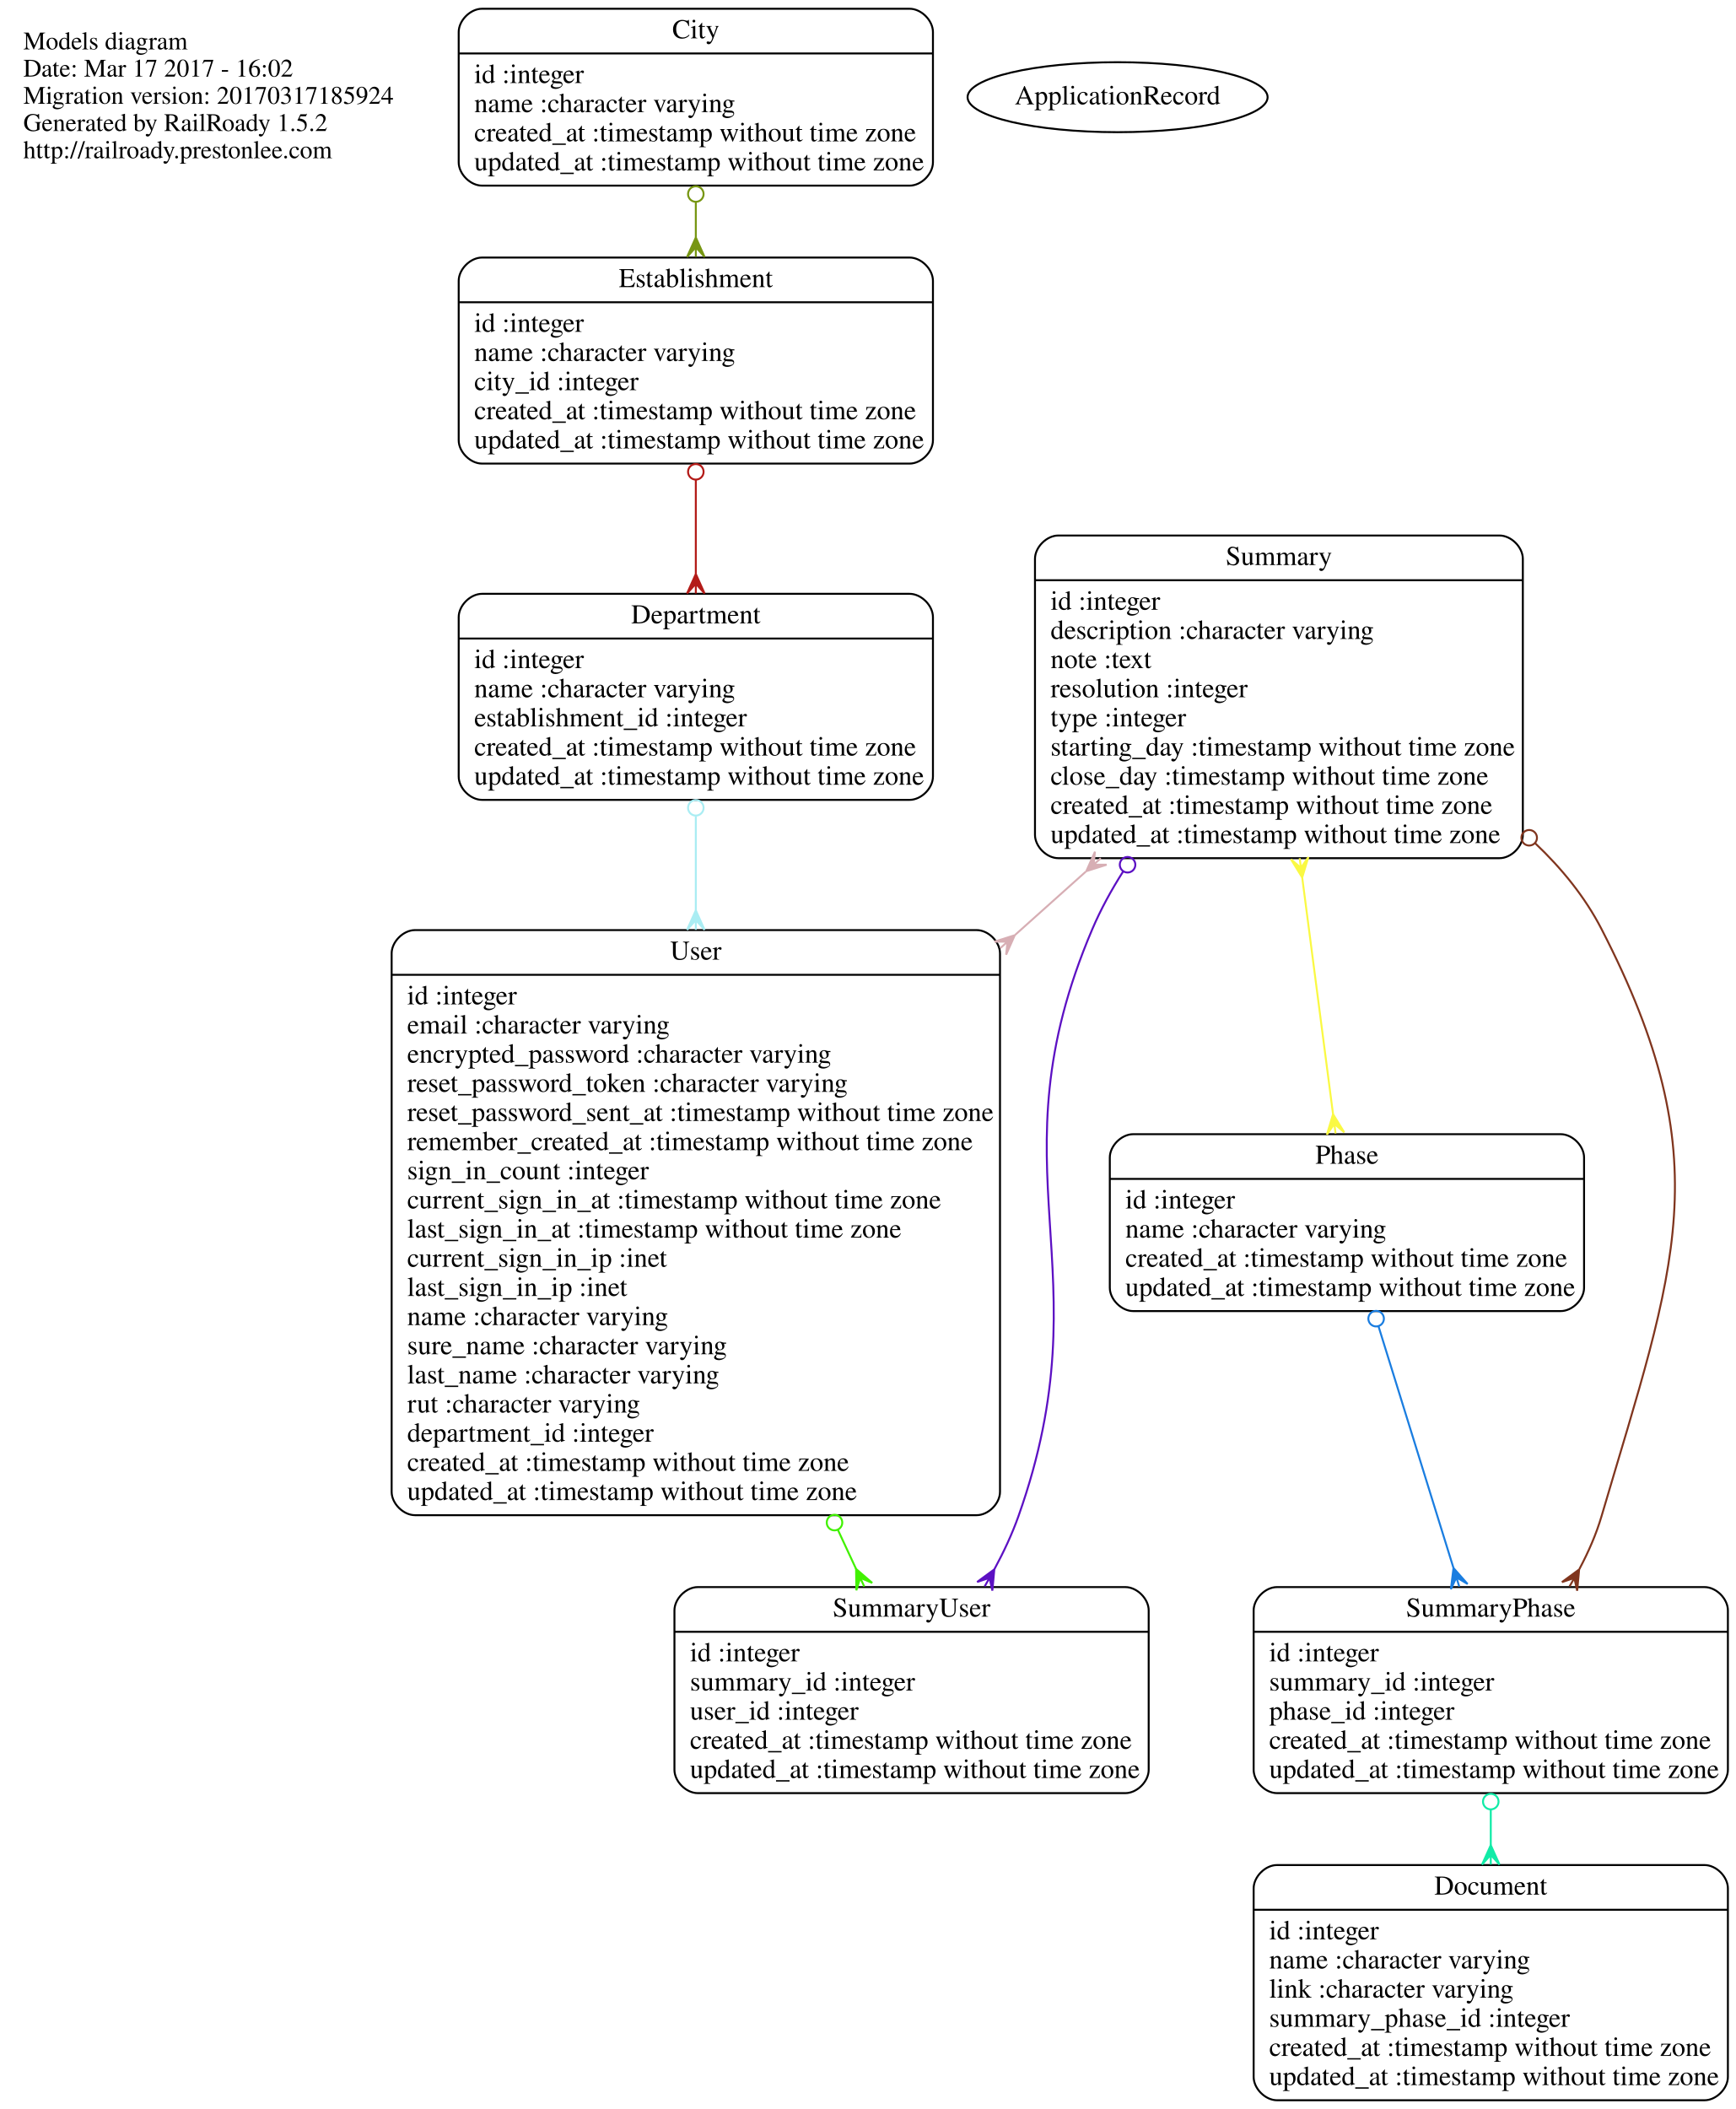
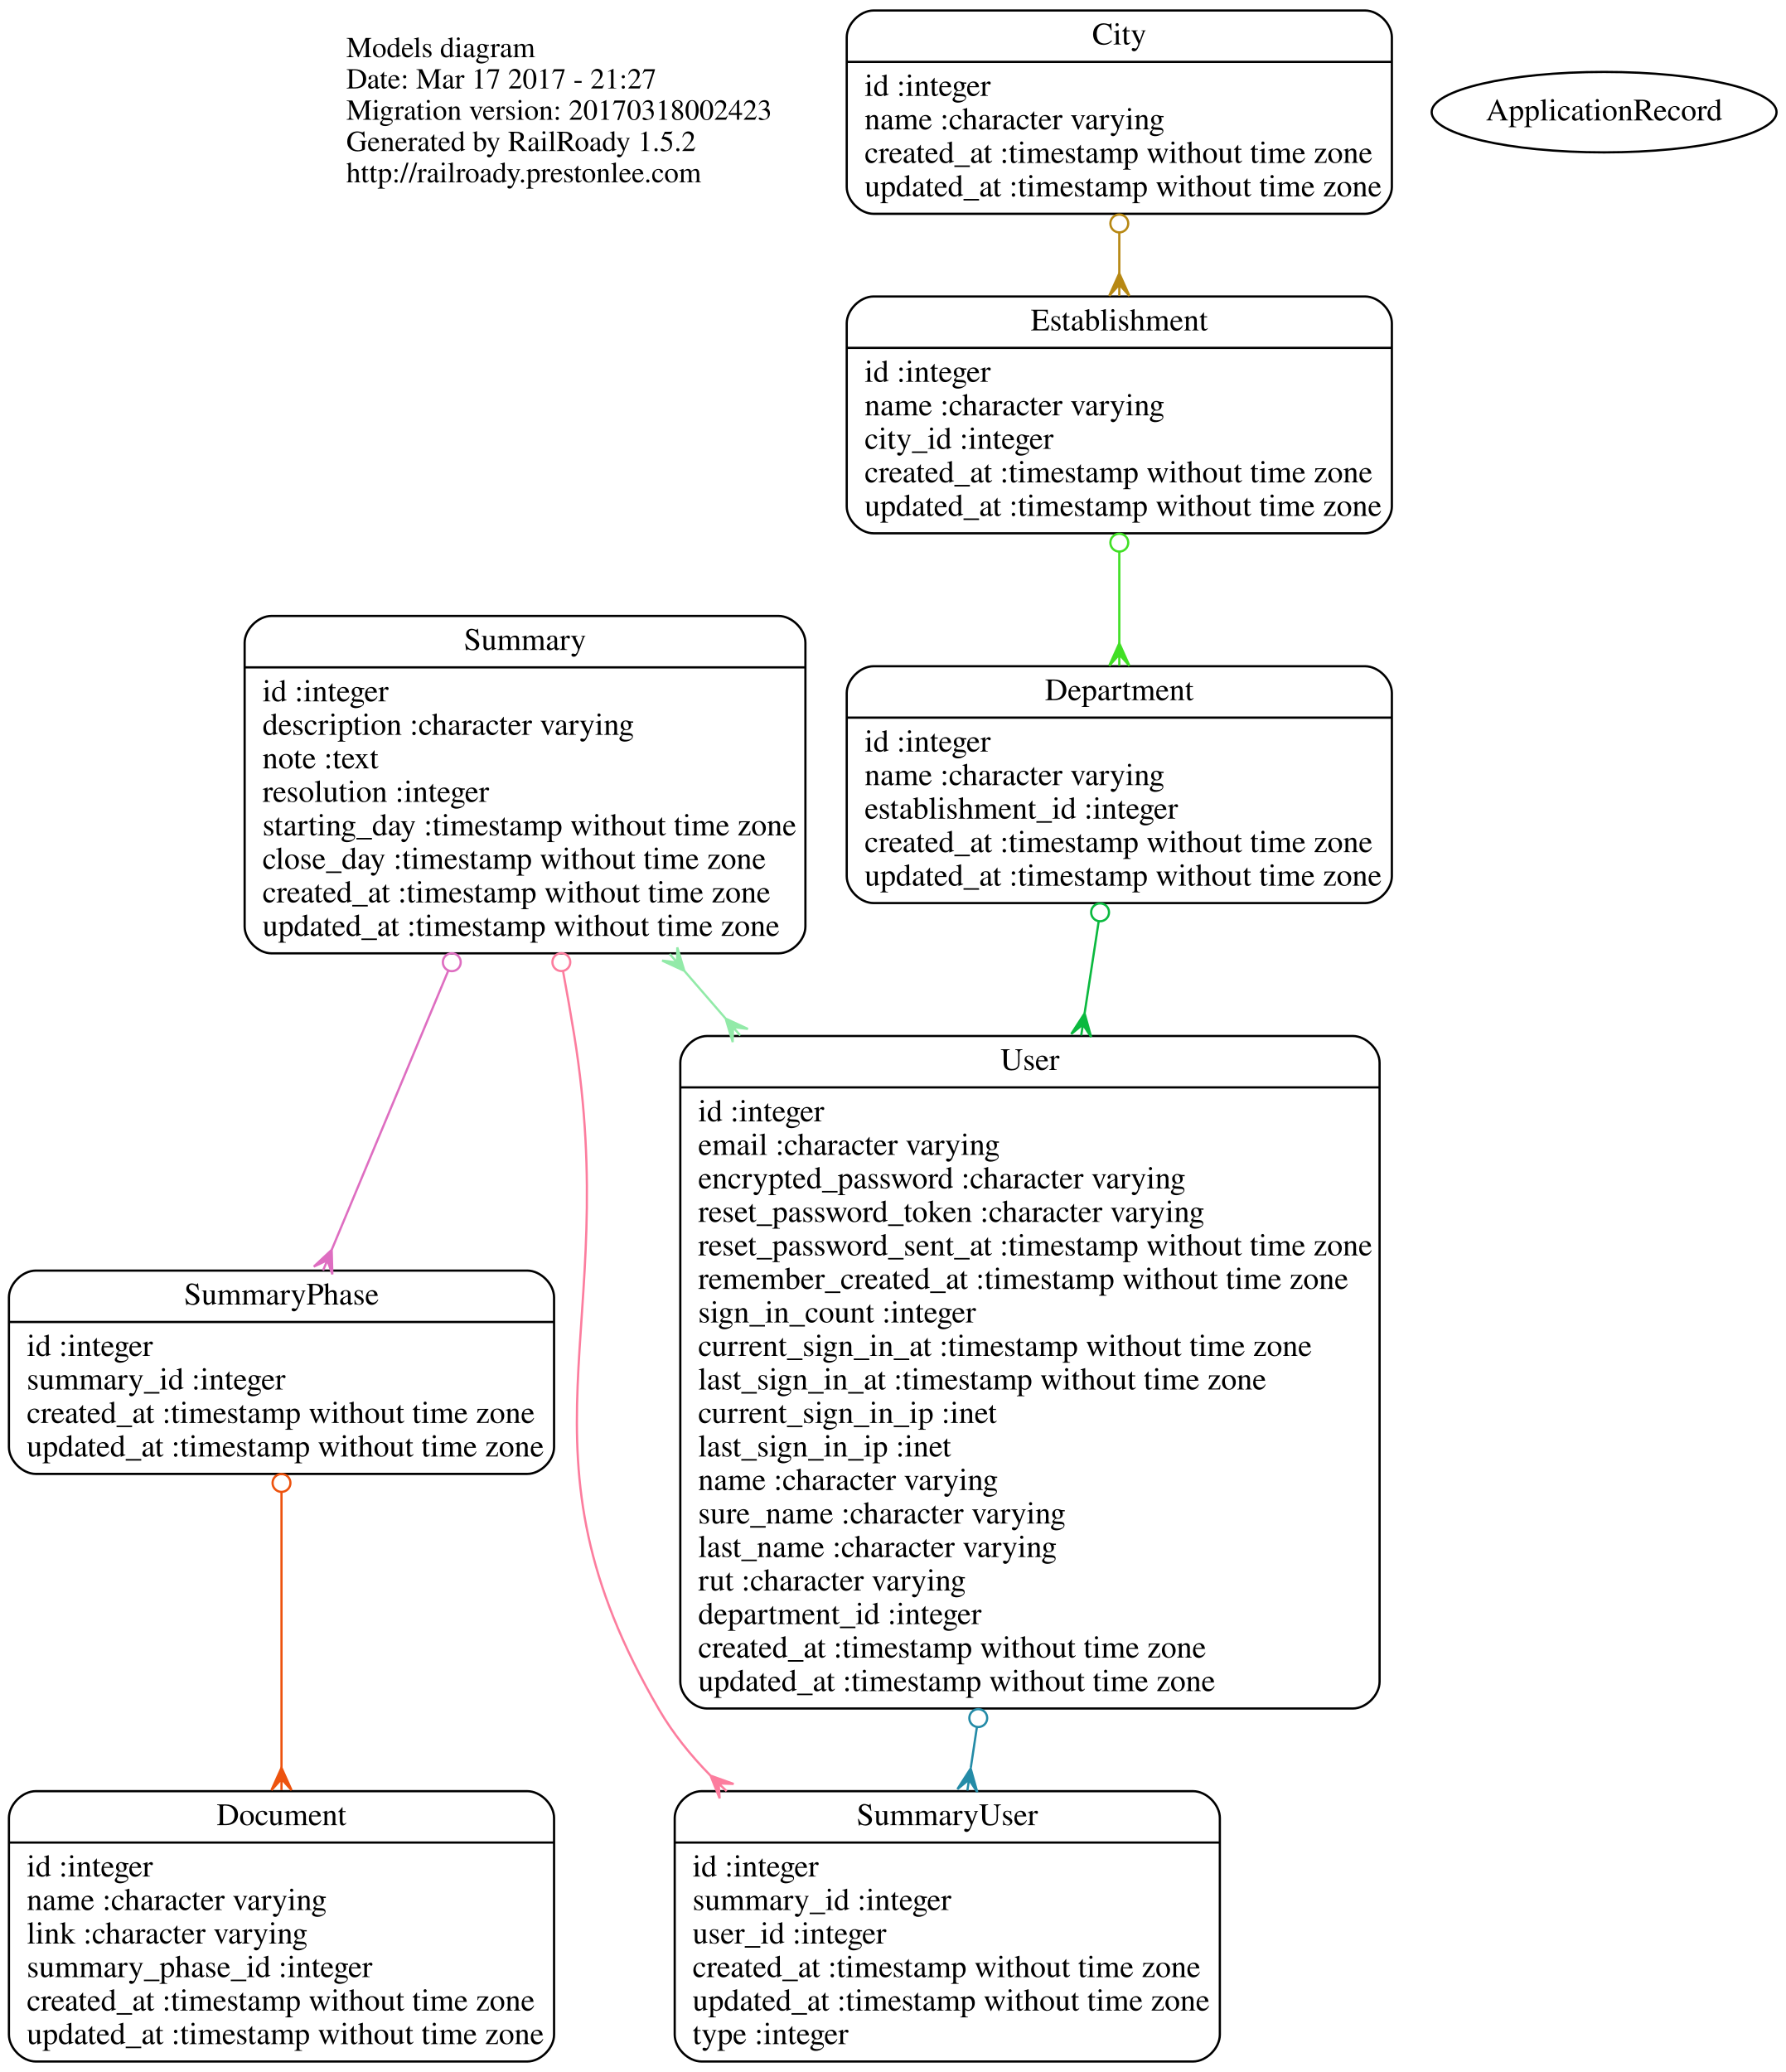
- <svg xmlns="http://www.w3.org/2000/svg" width="893pt" height="1085pt" viewBox="0.00 0.00 893.00 1085.00">
-   <g id="graph0" class="graph" transform="scale(1 1) rotate(0) translate(4 1081)">
-     <polygon fill="none" stroke="none" points="-4,4 -4,-1081 889,-1081 889,4 -4,4" />
+ <svg xmlns="http://www.w3.org/2000/svg" width="799pt" height="927pt" viewBox="0.00 0.00 799.34 927.00">
+   <g id="graph0" class="graph" transform="scale(1 1) rotate(0) translate(4 923)">
+     <polygon fill="none" stroke="none" points="-4,4 -4,-923 795.343,-923 795.343,4 -4,4" />
    <g id="node1" class="node">
-       <text text-anchor="start" x="8" y="-1055.6" font-family="Times,serif" font-size="13.00">Models diagram</text>
-       <text text-anchor="start" x="8" y="-1041.6" font-family="Times,serif" font-size="13.00">Date: Mar 17 2017 - 16:02</text>
-       <text text-anchor="start" x="8" y="-1027.6" font-family="Times,serif" font-size="13.00">Migration version: 20170317185924</text>
-       <text text-anchor="start" x="8" y="-1013.6" font-family="Times,serif" font-size="13.00">Generated by RailRoady 1.5.2</text>
-       <text text-anchor="start" x="8" y="-999.6" font-family="Times,serif" font-size="13.00">http://railroady.prestonlee.com</text>
+       <text text-anchor="start" x="151" y="-897.6" font-family="Times,serif" font-size="13.00">Models diagram</text>
+       <text text-anchor="start" x="151" y="-883.6" font-family="Times,serif" font-size="13.00">Date: Mar 17 2017 - 21:27</text>
+       <text text-anchor="start" x="151" y="-869.6" font-family="Times,serif" font-size="13.00">Migration version: 20170318002423</text>
+       <text text-anchor="start" x="151" y="-855.6" font-family="Times,serif" font-size="13.00">Generated by RailRoady 1.5.2</text>
+       <text text-anchor="start" x="151" y="-841.6" font-family="Times,serif" font-size="13.00">http://railroady.prestonlee.com</text>
    </g>
    <g id="node2" class="node">
-       <path fill="none" stroke="black" d="M540.5,-639.5C540.5,-639.5 767.5,-639.5 767.5,-639.5 773.5,-639.5 779.5,-645.5 779.5,-651.5 779.5,-651.5 779.5,-793.5 779.5,-793.5 779.5,-799.5 773.5,-805.5 767.5,-805.5 767.5,-805.5 540.5,-805.5 540.5,-805.5 534.5,-805.5 528.5,-799.5 528.5,-793.5 528.5,-793.5 528.5,-651.5 528.5,-651.5 528.5,-645.5 534.5,-639.5 540.5,-639.5" />
-       <text text-anchor="middle" x="654" y="-790.3" font-family="Times,serif" font-size="14.00">Summary</text>
-       <polyline fill="none" stroke="black" points="528.5,-782.5 779.5,-782.5 " />
-       <text text-anchor="start" x="536.5" y="-767.3" font-family="Times,serif" font-size="14.00">id :integer</text>
-       <text text-anchor="start" x="536.5" y="-752.3" font-family="Times,serif" font-size="14.00">description :character varying</text>
-       <text text-anchor="start" x="536.5" y="-737.3" font-family="Times,serif" font-size="14.00">note :text</text>
-       <text text-anchor="start" x="536.5" y="-722.3" font-family="Times,serif" font-size="14.00">resolution :integer</text>
-       <text text-anchor="start" x="536.5" y="-707.3" font-family="Times,serif" font-size="14.00">type :integer</text>
-       <text text-anchor="start" x="536.5" y="-692.3" font-family="Times,serif" font-size="14.00">starting_day :timestamp without time zone</text>
-       <text text-anchor="start" x="536.5" y="-677.3" font-family="Times,serif" font-size="14.00">close_day :timestamp without time zone</text>
-       <text text-anchor="start" x="536.5" y="-662.3" font-family="Times,serif" font-size="14.00">created_at :timestamp without time zone</text>
-       <text text-anchor="start" x="536.5" y="-647.3" font-family="Times,serif" font-size="14.00">updated_at :timestamp without time zone</text>
+       <path fill="none" stroke="black" d="M117.5,-496.5C117.5,-496.5 344.5,-496.5 344.5,-496.5 350.5,-496.5 356.5,-502.5 356.5,-508.5 356.5,-508.5 356.5,-635.5 356.5,-635.5 356.5,-641.5 350.5,-647.5 344.5,-647.5 344.5,-647.5 117.5,-647.5 117.5,-647.5 111.5,-647.5 105.5,-641.5 105.5,-635.5 105.5,-635.5 105.5,-508.5 105.5,-508.5 105.5,-502.5 111.5,-496.5 117.5,-496.5" />
+       <text text-anchor="middle" x="231" y="-632.3" font-family="Times,serif" font-size="14.00">Summary</text>
+       <polyline fill="none" stroke="black" points="105.5,-624.5 356.5,-624.5 " />
+       <text text-anchor="start" x="113.5" y="-609.3" font-family="Times,serif" font-size="14.00">id :integer</text>
+       <text text-anchor="start" x="113.5" y="-594.3" font-family="Times,serif" font-size="14.00">description :character varying</text>
+       <text text-anchor="start" x="113.5" y="-579.3" font-family="Times,serif" font-size="14.00">note :text</text>
+       <text text-anchor="start" x="113.5" y="-564.3" font-family="Times,serif" font-size="14.00">resolution :integer</text>
+       <text text-anchor="start" x="113.5" y="-549.3" font-family="Times,serif" font-size="14.00">starting_day :timestamp without time zone</text>
+       <text text-anchor="start" x="113.5" y="-534.3" font-family="Times,serif" font-size="14.00">close_day :timestamp without time zone</text>
+       <text text-anchor="start" x="113.5" y="-519.3" font-family="Times,serif" font-size="14.00">created_at :timestamp without time zone</text>
+       <text text-anchor="start" x="113.5" y="-504.3" font-family="Times,serif" font-size="14.00">updated_at :timestamp without time zone</text>
    </g>
    <g id="node5" class="node">
-       <path fill="none" stroke="black" d="M653,-158.5C653,-158.5 873,-158.5 873,-158.5 879,-158.5 885,-164.5 885,-170.5 885,-170.5 885,-252.5 885,-252.5 885,-258.5 879,-264.5 873,-264.5 873,-264.5 653,-264.5 653,-264.5 647,-264.5 641,-258.5 641,-252.5 641,-252.5 641,-170.5 641,-170.5 641,-164.5 647,-158.5 653,-158.5" />
-       <text text-anchor="middle" x="763" y="-249.3" font-family="Times,serif" font-size="14.00">SummaryPhase</text>
-       <polyline fill="none" stroke="black" points="641,-241.5 885,-241.5 " />
-       <text text-anchor="start" x="649" y="-226.3" font-family="Times,serif" font-size="14.00">id :integer</text>
-       <text text-anchor="start" x="649" y="-211.3" font-family="Times,serif" font-size="14.00">summary_id :integer</text>
-       <text text-anchor="start" x="649" y="-196.3" font-family="Times,serif" font-size="14.00">phase_id :integer</text>
-       <text text-anchor="start" x="649" y="-181.3" font-family="Times,serif" font-size="14.00">created_at :timestamp without time zone</text>
-       <text text-anchor="start" x="649" y="-166.3" font-family="Times,serif" font-size="14.00">updated_at :timestamp without time zone</text>
+       <path fill="none" stroke="black" d="M12,-263.5C12,-263.5 232,-263.5 232,-263.5 238,-263.5 244,-269.5 244,-275.5 244,-275.5 244,-342.5 244,-342.5 244,-348.5 238,-354.5 232,-354.5 232,-354.5 12,-354.5 12,-354.5 6,-354.5 0,-348.5 0,-342.5 0,-342.5 0,-275.5 0,-275.5 0,-269.5 6,-263.5 12,-263.5" />
+       <text text-anchor="middle" x="122" y="-339.3" font-family="Times,serif" font-size="14.00">SummaryPhase</text>
+       <polyline fill="none" stroke="black" points="0,-331.5 244,-331.5 " />
+       <text text-anchor="start" x="8" y="-316.3" font-family="Times,serif" font-size="14.00">id :integer</text>
+       <text text-anchor="start" x="8" y="-301.3" font-family="Times,serif" font-size="14.00">summary_id :integer</text>
+       <text text-anchor="start" x="8" y="-286.3" font-family="Times,serif" font-size="14.00">created_at :timestamp without time zone</text>
+       <text text-anchor="start" x="8" y="-271.3" font-family="Times,serif" font-size="14.00">updated_at :timestamp without time zone</text>
    </g>
    <g id="edge1" class="edge">
-       <path fill="none" stroke="#80351e" d="M785.789,-647.24C799.491,-634.261 811.491,-619.528 820,-603 881.435,-483.663 857.879,-429.766 820,-301 817.282,-291.761 813.268,-282.576 808.607,-273.814" />
-       <ellipse fill="none" stroke="#80351e" cx="782.771" cy="-649.997" rx="4" ry="4" />
-       <polygon fill="#80351e" stroke="#80351e" points="808.462,-273.557 807.459,-262.637 806.002,-269.204 803.542,-264.851 803.542,-264.851 803.542,-264.851 806.002,-269.204 799.624,-267.065 808.462,-273.557 808.462,-273.557" />
+       <path fill="none" stroke="#de6ec1" d="M196.587,-488.599C179.577,-447.868 159.532,-399.87 144.508,-363.895" />
+       <ellipse fill="none" stroke="#de6ec1" cx="198.223" cy="-492.517" rx="4" ry="4" />
+       <polygon fill="#de6ec1" stroke="#de6ec1" points="144.46,-363.78 144.759,-352.818 142.533,-359.166 140.606,-354.552 140.606,-354.552 140.606,-354.552 142.533,-359.166 136.454,-356.287 144.46,-363.78 144.46,-363.78" />
    </g>
    <g id="node8" class="node">
-       <path fill="none" stroke="black" d="M209.5,-301.5C209.5,-301.5 498.5,-301.5 498.5,-301.5 504.5,-301.5 510.5,-307.5 510.5,-313.5 510.5,-313.5 510.5,-590.5 510.5,-590.5 510.5,-596.5 504.5,-602.5 498.5,-602.5 498.5,-602.5 209.5,-602.5 209.5,-602.5 203.5,-602.5 197.5,-596.5 197.5,-590.5 197.5,-590.5 197.5,-313.5 197.5,-313.5 197.5,-307.5 203.5,-301.5 209.5,-301.5" />
-       <text text-anchor="middle" x="354" y="-587.3" font-family="Times,serif" font-size="14.00">User</text>
-       <polyline fill="none" stroke="black" points="197.5,-579.5 510.5,-579.5 " />
-       <text text-anchor="start" x="205.5" y="-564.3" font-family="Times,serif" font-size="14.00">id :integer</text>
-       <text text-anchor="start" x="205.5" y="-549.3" font-family="Times,serif" font-size="14.00">email :character varying</text>
-       <text text-anchor="start" x="205.5" y="-534.3" font-family="Times,serif" font-size="14.00">encrypted_password :character varying</text>
-       <text text-anchor="start" x="205.5" y="-519.3" font-family="Times,serif" font-size="14.00">reset_password_token :character varying</text>
-       <text text-anchor="start" x="205.5" y="-504.3" font-family="Times,serif" font-size="14.00">reset_password_sent_at :timestamp without time zone</text>
-       <text text-anchor="start" x="205.5" y="-489.3" font-family="Times,serif" font-size="14.00">remember_created_at :timestamp without time zone</text>
-       <text text-anchor="start" x="205.5" y="-474.3" font-family="Times,serif" font-size="14.00">sign_in_count :integer</text>
-       <text text-anchor="start" x="205.5" y="-459.3" font-family="Times,serif" font-size="14.00">current_sign_in_at :timestamp without time zone</text>
-       <text text-anchor="start" x="205.5" y="-444.3" font-family="Times,serif" font-size="14.00">last_sign_in_at :timestamp without time zone</text>
-       <text text-anchor="start" x="205.5" y="-429.3" font-family="Times,serif" font-size="14.00">current_sign_in_ip :inet</text>
-       <text text-anchor="start" x="205.5" y="-414.3" font-family="Times,serif" font-size="14.00">last_sign_in_ip :inet</text>
-       <text text-anchor="start" x="205.5" y="-399.3" font-family="Times,serif" font-size="14.00">name :character varying</text>
-       <text text-anchor="start" x="205.5" y="-384.3" font-family="Times,serif" font-size="14.00">sure_name :character varying</text>
-       <text text-anchor="start" x="205.5" y="-369.3" font-family="Times,serif" font-size="14.00">last_name :character varying</text>
-       <text text-anchor="start" x="205.5" y="-354.3" font-family="Times,serif" font-size="14.00">rut :character varying</text>
-       <text text-anchor="start" x="205.5" y="-339.3" font-family="Times,serif" font-size="14.00">department_id :integer</text>
-       <text text-anchor="start" x="205.5" y="-324.3" font-family="Times,serif" font-size="14.00">created_at :timestamp without time zone</text>
-       <text text-anchor="start" x="205.5" y="-309.3" font-family="Times,serif" font-size="14.00">updated_at :timestamp without time zone</text>
+       <path fill="none" stroke="black" d="M312.5,-158.5C312.5,-158.5 601.5,-158.5 601.5,-158.5 607.5,-158.5 613.5,-164.5 613.5,-170.5 613.5,-170.5 613.5,-447.5 613.5,-447.5 613.5,-453.5 607.5,-459.5 601.5,-459.5 601.5,-459.5 312.5,-459.5 312.5,-459.5 306.5,-459.5 300.5,-453.5 300.5,-447.5 300.5,-447.5 300.5,-170.5 300.5,-170.5 300.5,-164.5 306.5,-158.5 312.5,-158.5" />
+       <text text-anchor="middle" x="457" y="-444.3" font-family="Times,serif" font-size="14.00">User</text>
+       <polyline fill="none" stroke="black" points="300.5,-436.5 613.5,-436.5 " />
+       <text text-anchor="start" x="308.5" y="-421.3" font-family="Times,serif" font-size="14.00">id :integer</text>
+       <text text-anchor="start" x="308.5" y="-406.3" font-family="Times,serif" font-size="14.00">email :character varying</text>
+       <text text-anchor="start" x="308.5" y="-391.3" font-family="Times,serif" font-size="14.00">encrypted_password :character varying</text>
+       <text text-anchor="start" x="308.5" y="-376.3" font-family="Times,serif" font-size="14.00">reset_password_token :character varying</text>
+       <text text-anchor="start" x="308.5" y="-361.3" font-family="Times,serif" font-size="14.00">reset_password_sent_at :timestamp without time zone</text>
+       <text text-anchor="start" x="308.5" y="-346.3" font-family="Times,serif" font-size="14.00">remember_created_at :timestamp without time zone</text>
+       <text text-anchor="start" x="308.5" y="-331.3" font-family="Times,serif" font-size="14.00">sign_in_count :integer</text>
+       <text text-anchor="start" x="308.5" y="-316.3" font-family="Times,serif" font-size="14.00">current_sign_in_at :timestamp without time zone</text>
+       <text text-anchor="start" x="308.5" y="-301.3" font-family="Times,serif" font-size="14.00">last_sign_in_at :timestamp without time zone</text>
+       <text text-anchor="start" x="308.5" y="-286.3" font-family="Times,serif" font-size="14.00">current_sign_in_ip :inet</text>
+       <text text-anchor="start" x="308.5" y="-271.3" font-family="Times,serif" font-size="14.00">last_sign_in_ip :inet</text>
+       <text text-anchor="start" x="308.5" y="-256.3" font-family="Times,serif" font-size="14.00">name :character varying</text>
+       <text text-anchor="start" x="308.5" y="-241.3" font-family="Times,serif" font-size="14.00">sure_name :character varying</text>
+       <text text-anchor="start" x="308.5" y="-226.3" font-family="Times,serif" font-size="14.00">last_name :character varying</text>
+       <text text-anchor="start" x="308.5" y="-211.3" font-family="Times,serif" font-size="14.00">rut :character varying</text>
+       <text text-anchor="start" x="308.5" y="-196.3" font-family="Times,serif" font-size="14.00">department_id :integer</text>
+       <text text-anchor="start" x="308.5" y="-181.3" font-family="Times,serif" font-size="14.00">created_at :timestamp without time zone</text>
+       <text text-anchor="start" x="308.5" y="-166.3" font-family="Times,serif" font-size="14.00">updated_at :timestamp without time zone</text>
+     </g>
+     <g id="edge3" class="edge">
+       <path fill="none" stroke="#92eaa8" d="M302.439,-488.497C308.347,-481.674 314.431,-474.648 320.613,-467.509" />
+       <polygon fill="#92eaa8" stroke="#92eaa8" points="302.309,-488.648 292.361,-493.262 299.036,-492.428 295.763,-496.208 295.763,-496.208 295.763,-496.208 299.036,-492.428 299.164,-499.154 302.309,-488.648 302.309,-488.648" />
+       <polygon fill="#92eaa8" stroke="#92eaa8" points="320.809,-467.282 330.757,-462.668 324.082,-463.502 327.355,-459.723 327.355,-459.723 327.355,-459.723 324.082,-463.502 323.953,-456.777 320.809,-467.282 320.809,-467.282" />
+     </g>
+     <g id="node9" class="node">
+       <path fill="none" stroke="black" d="M310,-0.5C310,-0.5 530,-0.5 530,-0.5 536,-0.5 542,-6.5 542,-12.5 542,-12.5 542,-109.5 542,-109.5 542,-115.5 536,-121.5 530,-121.5 530,-121.5 310,-121.5 310,-121.5 304,-121.5 298,-115.5 298,-109.5 298,-109.5 298,-12.5 298,-12.5 298,-6.5 304,-0.5 310,-0.5" />
+       <text text-anchor="middle" x="420" y="-106.3" font-family="Times,serif" font-size="14.00">SummaryUser</text>
+       <polyline fill="none" stroke="black" points="298,-98.5 542,-98.5 " />
+       <text text-anchor="start" x="306" y="-83.3" font-family="Times,serif" font-size="14.00">id :integer</text>
+       <text text-anchor="start" x="306" y="-68.3" font-family="Times,serif" font-size="14.00">summary_id :integer</text>
+       <text text-anchor="start" x="306" y="-53.3" font-family="Times,serif" font-size="14.00">user_id :integer</text>
+       <text text-anchor="start" x="306" y="-38.3" font-family="Times,serif" font-size="14.00">created_at :timestamp without time zone</text>
+       <text text-anchor="start" x="306" y="-23.3" font-family="Times,serif" font-size="14.00">updated_at :timestamp without time zone</text>
+       <text text-anchor="start" x="306" y="-8.3" font-family="Times,serif" font-size="14.00">type :integer</text>
+     </g>
+     <g id="edge2" class="edge">
+       <path fill="none" stroke="#fc7d9e" d="M248.025,-488.472C249.803,-478.89 251.505,-469.242 253,-460 274.608,-326.456 222.833,-274.851 291,-158 297.216,-147.345 305.129,-137.508 313.969,-128.524" />
+       <ellipse fill="none" stroke="#fc7d9e" cx="247.255" cy="-492.564" rx="4" ry="4" />
+       <polygon fill="#fc7d9e" stroke="#fc7d9e" points="314.048,-128.448 324.368,-124.74 317.645,-124.975 321.242,-121.503 321.242,-121.503 321.242,-121.503 317.645,-124.975 318.117,-118.265 314.048,-128.448 314.048,-128.448" />
+     </g>
+     <g id="node3" class="node">
+       <path fill="none" stroke="black" d="M387,-519C387,-519 607,-519 607,-519 613,-519 619,-525 619,-531 619,-531 619,-613 619,-613 619,-619 613,-625 607,-625 607,-625 387,-625 387,-625 381,-625 375,-619 375,-613 375,-613 375,-531 375,-531 375,-525 381,-519 387,-519" />
+       <text text-anchor="middle" x="497" y="-609.8" font-family="Times,serif" font-size="14.00">Department</text>
+       <polyline fill="none" stroke="black" points="375,-602 619,-602 " />
+       <text text-anchor="start" x="383" y="-586.8" font-family="Times,serif" font-size="14.00">id :integer</text>
+       <text text-anchor="start" x="383" y="-571.8" font-family="Times,serif" font-size="14.00">name :character varying</text>
+       <text text-anchor="start" x="383" y="-556.8" font-family="Times,serif" font-size="14.00">establishment_id :integer</text>
+       <text text-anchor="start" x="383" y="-541.8" font-family="Times,serif" font-size="14.00">created_at :timestamp without time zone</text>
+       <text text-anchor="start" x="383" y="-526.8" font-family="Times,serif" font-size="14.00">updated_at :timestamp without time zone</text>
    </g>
    <g id="edge4" class="edge">
-       <path fill="none" stroke="#d7aeb4" d="M554.569,-632.509C542.845,-622.016 530.654,-611.106 518.333,-600.078" />
-       <polygon fill="#d7aeb4" stroke="#d7aeb4" points="554.909,-632.813 559.359,-642.835 558.634,-636.148 562.36,-639.482 562.36,-639.482 562.36,-639.482 558.634,-636.148 565.361,-636.129 554.909,-632.813 554.909,-632.813" />
-       <polygon fill="#d7aeb4" stroke="#d7aeb4" points="518.1,-599.869 513.649,-589.847 514.374,-596.535 510.648,-593.2 510.648,-593.2 510.648,-593.2 514.374,-596.535 507.647,-596.553 518.1,-599.869 518.1,-599.869" />
+       <path fill="none" stroke="#0bb93f" d="M487.78,-510.837C485.838,-498.167 483.703,-484.235 481.49,-469.799" />
+       <ellipse fill="none" stroke="#0bb93f" cx="488.396" cy="-514.856" rx="4" ry="4" />
+       <polygon fill="#0bb93f" stroke="#0bb93f" points="481.463,-469.618 484.396,-459.052 480.705,-464.676 479.948,-459.734 479.948,-459.734 479.948,-459.734 480.705,-464.676 475.5,-460.415 481.463,-469.618 481.463,-469.618" />
    </g>
-     <g id="node9" class="node">
-       <path fill="none" stroke="black" d="M579,-406.5C579,-406.5 799,-406.5 799,-406.5 805,-406.5 811,-412.5 811,-418.5 811,-418.5 811,-485.5 811,-485.5 811,-491.5 805,-497.5 799,-497.5 799,-497.5 579,-497.5 579,-497.5 573,-497.5 567,-491.5 567,-485.5 567,-485.5 567,-418.5 567,-418.5 567,-412.5 573,-406.5 579,-406.5" />
-       <text text-anchor="middle" x="689" y="-482.3" font-family="Times,serif" font-size="14.00">Phase</text>
-       <polyline fill="none" stroke="black" points="567,-474.5 811,-474.5 " />
-       <text text-anchor="start" x="575" y="-459.3" font-family="Times,serif" font-size="14.00">id :integer</text>
-       <text text-anchor="start" x="575" y="-444.3" font-family="Times,serif" font-size="14.00">name :character varying</text>
-       <text text-anchor="start" x="575" y="-429.3" font-family="Times,serif" font-size="14.00">created_at :timestamp without time zone</text>
-       <text text-anchor="start" x="575" y="-414.3" font-family="Times,serif" font-size="14.00">updated_at :timestamp without time zone</text>
-     </g>
-     <g id="edge2" class="edge">
-       <path fill="none" stroke="#faf943" d="M665.99,-629.52C671.266,-589.045 677.286,-542.861 681.845,-507.888" />
-       <polygon fill="#faf943" stroke="#faf943" points="665.984,-629.566 660.229,-638.9 665.338,-634.524 664.691,-639.482 664.691,-639.482 664.691,-639.482 665.338,-634.524 669.154,-640.064 665.984,-629.566 665.984,-629.566" />
-       <polygon fill="#faf943" stroke="#faf943" points="681.858,-507.791 687.613,-498.456 682.504,-502.833 683.15,-497.875 683.15,-497.875 683.15,-497.875 682.504,-502.833 678.688,-497.293 681.858,-507.791 681.858,-507.791" />
+     <g id="node4" class="node">
+       <path fill="none" stroke="black" d="M387,-827.5C387,-827.5 607,-827.5 607,-827.5 613,-827.5 619,-833.5 619,-839.5 619,-839.5 619,-906.5 619,-906.5 619,-912.5 613,-918.5 607,-918.5 607,-918.5 387,-918.5 387,-918.5 381,-918.5 375,-912.5 375,-906.5 375,-906.5 375,-839.5 375,-839.5 375,-833.5 381,-827.5 387,-827.5" />
+       <text text-anchor="middle" x="497" y="-903.3" font-family="Times,serif" font-size="14.00">City</text>
+       <polyline fill="none" stroke="black" points="375,-895.5 619,-895.5 " />
+       <text text-anchor="start" x="383" y="-880.3" font-family="Times,serif" font-size="14.00">id :integer</text>
+       <text text-anchor="start" x="383" y="-865.3" font-family="Times,serif" font-size="14.00">name :character varying</text>
+       <text text-anchor="start" x="383" y="-850.3" font-family="Times,serif" font-size="14.00">created_at :timestamp without time zone</text>
+       <text text-anchor="start" x="383" y="-835.3" font-family="Times,serif" font-size="14.00">updated_at :timestamp without time zone</text>
    </g>
    <g id="node10" class="node">
-       <path fill="none" stroke="black" d="M355,-158.5C355,-158.5 575,-158.5 575,-158.5 581,-158.5 587,-164.5 587,-170.5 587,-170.5 587,-252.5 587,-252.5 587,-258.5 581,-264.5 575,-264.5 575,-264.5 355,-264.5 355,-264.5 349,-264.5 343,-258.5 343,-252.5 343,-252.5 343,-170.5 343,-170.5 343,-164.5 349,-158.5 355,-158.5" />
-       <text text-anchor="middle" x="465" y="-249.3" font-family="Times,serif" font-size="14.00">SummaryUser</text>
-       <polyline fill="none" stroke="black" points="343,-241.5 587,-241.5 " />
-       <text text-anchor="start" x="351" y="-226.3" font-family="Times,serif" font-size="14.00">id :integer</text>
-       <text text-anchor="start" x="351" y="-211.3" font-family="Times,serif" font-size="14.00">summary_id :integer</text>
-       <text text-anchor="start" x="351" y="-196.3" font-family="Times,serif" font-size="14.00">user_id :integer</text>
-       <text text-anchor="start" x="351" y="-181.3" font-family="Times,serif" font-size="14.00">created_at :timestamp without time zone</text>
-       <text text-anchor="start" x="351" y="-166.3" font-family="Times,serif" font-size="14.00">updated_at :timestamp without time zone</text>
-     </g>
-     <g id="edge3" class="edge">
-       <path fill="none" stroke="#5c10c3" d="M573.801,-632.58C567.729,-623.024 562.303,-613.093 558,-603 504.942,-478.558 565.193,-428.509 520,-301 516.737,-291.793 512.403,-282.532 507.595,-273.65" />
-       <ellipse fill="none" stroke="#5c10c3" cx="576.133" cy="-636.127" rx="4" ry="4" />
-       <polygon fill="#5c10c3" stroke="#5c10c3" points="507.575,-273.614 506.569,-262.695 505.114,-269.262 502.652,-264.91 502.652,-264.91 502.652,-264.91 505.114,-269.262 498.735,-267.126 507.575,-273.614 507.575,-273.614" />
-     </g>
-     <g id="node3" class="node">
-       <path fill="none" stroke="black" d="M244,-669.5C244,-669.5 464,-669.5 464,-669.5 470,-669.5 476,-675.5 476,-681.5 476,-681.5 476,-763.5 476,-763.5 476,-769.5 470,-775.5 464,-775.5 464,-775.5 244,-775.5 244,-775.5 238,-775.5 232,-769.5 232,-763.5 232,-763.5 232,-681.5 232,-681.5 232,-675.5 238,-669.5 244,-669.5" />
-       <text text-anchor="middle" x="354" y="-760.3" font-family="Times,serif" font-size="14.00">Department</text>
-       <polyline fill="none" stroke="black" points="232,-752.5 476,-752.5 " />
-       <text text-anchor="start" x="240" y="-737.3" font-family="Times,serif" font-size="14.00">id :integer</text>
-       <text text-anchor="start" x="240" y="-722.3" font-family="Times,serif" font-size="14.00">name :character varying</text>
-       <text text-anchor="start" x="240" y="-707.3" font-family="Times,serif" font-size="14.00">establishment_id :integer</text>
-       <text text-anchor="start" x="240" y="-692.3" font-family="Times,serif" font-size="14.00">created_at :timestamp without time zone</text>
-       <text text-anchor="start" x="240" y="-677.3" font-family="Times,serif" font-size="14.00">updated_at :timestamp without time zone</text>
+       <path fill="none" stroke="black" d="M387,-684.5C387,-684.5 607,-684.5 607,-684.5 613,-684.5 619,-690.5 619,-696.5 619,-696.5 619,-778.5 619,-778.5 619,-784.5 613,-790.5 607,-790.5 607,-790.5 387,-790.5 387,-790.5 381,-790.5 375,-784.5 375,-778.5 375,-778.5 375,-696.5 375,-696.5 375,-690.5 381,-684.5 387,-684.5" />
+       <text text-anchor="middle" x="497" y="-775.3" font-family="Times,serif" font-size="14.00">Establishment</text>
+       <polyline fill="none" stroke="black" points="375,-767.5 619,-767.5 " />
+       <text text-anchor="start" x="383" y="-752.3" font-family="Times,serif" font-size="14.00">id :integer</text>
+       <text text-anchor="start" x="383" y="-737.3" font-family="Times,serif" font-size="14.00">name :character varying</text>
+       <text text-anchor="start" x="383" y="-722.3" font-family="Times,serif" font-size="14.00">city_id :integer</text>
+       <text text-anchor="start" x="383" y="-707.3" font-family="Times,serif" font-size="14.00">created_at :timestamp without time zone</text>
+       <text text-anchor="start" x="383" y="-692.3" font-family="Times,serif" font-size="14.00">updated_at :timestamp without time zone</text>
    </g>
    <g id="edge5" class="edge">
-       <path fill="none" stroke="#aaedf3" d="M354,-660.962C354,-646.222 354,-629.764 354,-612.739" />
-       <ellipse fill="none" stroke="#aaedf3" cx="354" cy="-665.412" rx="4" ry="4" />
-       <polygon fill="#aaedf3" stroke="#aaedf3" points="354,-612.657 358.5,-602.657 354,-607.657 354,-602.657 354,-602.657 354,-602.657 354,-607.657 349.5,-602.657 354,-612.657 354,-612.657" />
+       <path fill="none" stroke="#b78813" d="M497,-819.111C497,-813.148 497,-807.03 497,-800.96" />
+       <ellipse fill="none" stroke="#b78813" cx="497" cy="-823.175" rx="4" ry="4" />
+       <polygon fill="#b78813" stroke="#b78813" points="497,-800.824 501.5,-790.824 497,-795.824 497,-790.824 497,-790.824 497,-790.824 497,-795.824 492.5,-790.824 497,-800.824 497,-800.824" />
    </g>
-     <g id="node4" class="node">
-       <path fill="none" stroke="black" d="M244,-985.5C244,-985.5 464,-985.5 464,-985.5 470,-985.5 476,-991.5 476,-997.5 476,-997.5 476,-1064.5 476,-1064.5 476,-1070.5 470,-1076.5 464,-1076.5 464,-1076.5 244,-1076.5 244,-1076.5 238,-1076.5 232,-1070.5 232,-1064.5 232,-1064.5 232,-997.5 232,-997.5 232,-991.5 238,-985.5 244,-985.5" />
-       <text text-anchor="middle" x="354" y="-1061.3" font-family="Times,serif" font-size="14.00">City</text>
-       <polyline fill="none" stroke="black" points="232,-1053.5 476,-1053.5 " />
-       <text text-anchor="start" x="240" y="-1038.3" font-family="Times,serif" font-size="14.00">id :integer</text>
-       <text text-anchor="start" x="240" y="-1023.3" font-family="Times,serif" font-size="14.00">name :character varying</text>
-       <text text-anchor="start" x="240" y="-1008.3" font-family="Times,serif" font-size="14.00">created_at :timestamp without time zone</text>
-       <text text-anchor="start" x="240" y="-993.3" font-family="Times,serif" font-size="14.00">updated_at :timestamp without time zone</text>
-     </g>
-     <g id="node11" class="node">
-       <path fill="none" stroke="black" d="M244,-842.5C244,-842.5 464,-842.5 464,-842.5 470,-842.5 476,-848.5 476,-854.5 476,-854.5 476,-936.5 476,-936.5 476,-942.5 470,-948.5 464,-948.5 464,-948.5 244,-948.5 244,-948.5 238,-948.5 232,-942.5 232,-936.5 232,-936.5 232,-854.5 232,-854.5 232,-848.5 238,-842.5 244,-842.5" />
-       <text text-anchor="middle" x="354" y="-933.3" font-family="Times,serif" font-size="14.00">Establishment</text>
-       <polyline fill="none" stroke="black" points="232,-925.5 476,-925.5 " />
-       <text text-anchor="start" x="240" y="-910.3" font-family="Times,serif" font-size="14.00">id :integer</text>
-       <text text-anchor="start" x="240" y="-895.3" font-family="Times,serif" font-size="14.00">name :character varying</text>
-       <text text-anchor="start" x="240" y="-880.3" font-family="Times,serif" font-size="14.00">city_id :integer</text>
-       <text text-anchor="start" x="240" y="-865.3" font-family="Times,serif" font-size="14.00">created_at :timestamp without time zone</text>
-       <text text-anchor="start" x="240" y="-850.3" font-family="Times,serif" font-size="14.00">updated_at :timestamp without time zone</text>
+     <g id="node7" class="node">
+       <path fill="none" stroke="black" d="M12,-0.5C12,-0.5 232,-0.5 232,-0.5 238,-0.5 244,-6.5 244,-12.5 244,-12.5 244,-109.5 244,-109.5 244,-115.5 238,-121.5 232,-121.5 232,-121.5 12,-121.5 12,-121.5 6,-121.5 0,-115.5 0,-109.5 0,-109.5 0,-12.5 0,-12.5 0,-6.5 6,-0.5 12,-0.5" />
+       <text text-anchor="middle" x="122" y="-106.3" font-family="Times,serif" font-size="14.00">Document</text>
+       <polyline fill="none" stroke="black" points="0,-98.5 244,-98.5 " />
+       <text text-anchor="start" x="8" y="-83.3" font-family="Times,serif" font-size="14.00">id :integer</text>
+       <text text-anchor="start" x="8" y="-68.3" font-family="Times,serif" font-size="14.00">name :character varying</text>
+       <text text-anchor="start" x="8" y="-53.3" font-family="Times,serif" font-size="14.00">link :character varying</text>
+       <text text-anchor="start" x="8" y="-38.3" font-family="Times,serif" font-size="14.00">summary_phase_id :integer</text>
+       <text text-anchor="start" x="8" y="-23.3" font-family="Times,serif" font-size="14.00">created_at :timestamp without time zone</text>
+       <text text-anchor="start" x="8" y="-8.3" font-family="Times,serif" font-size="14.00">updated_at :timestamp without time zone</text>
    </g>
    <g id="edge6" class="edge">
-       <path fill="none" stroke="#779613" d="M354,-977.111C354,-971.148 354,-965.03 354,-958.96" />
-       <ellipse fill="none" stroke="#779613" cx="354" cy="-981.175" rx="4" ry="4" />
-       <polygon fill="#779613" stroke="#779613" points="354,-958.824 358.5,-948.824 354,-953.824 354,-948.824 354,-948.824 354,-948.824 354,-953.824 349.5,-948.824 354,-958.824 354,-958.824" />
+       <path fill="none" stroke="#ed530e" d="M122,-255.326C122,-219.319 122,-171.203 122,-131.981" />
+       <ellipse fill="none" stroke="#ed530e" cx="122" cy="-259.451" rx="4" ry="4" />
+       <polygon fill="#ed530e" stroke="#ed530e" points="122,-131.955 126.5,-121.955 122,-126.955 122,-121.955 122,-121.955 122,-121.955 122,-126.955 117.5,-121.955 122,-131.955 122,-131.955" />
    </g>
-     <g id="node7" class="node">
-       <path fill="none" stroke="black" d="M653,-0.5C653,-0.5 873,-0.5 873,-0.5 879,-0.5 885,-6.5 885,-12.5 885,-12.5 885,-109.5 885,-109.5 885,-115.5 879,-121.5 873,-121.5 873,-121.5 653,-121.5 653,-121.5 647,-121.5 641,-115.5 641,-109.5 641,-109.5 641,-12.5 641,-12.5 641,-6.5 647,-0.5 653,-0.5" />
-       <text text-anchor="middle" x="763" y="-106.3" font-family="Times,serif" font-size="14.00">Document</text>
-       <polyline fill="none" stroke="black" points="641,-98.5 885,-98.5 " />
-       <text text-anchor="start" x="649" y="-83.3" font-family="Times,serif" font-size="14.00">id :integer</text>
-       <text text-anchor="start" x="649" y="-68.3" font-family="Times,serif" font-size="14.00">name :character varying</text>
-       <text text-anchor="start" x="649" y="-53.3" font-family="Times,serif" font-size="14.00">link :character varying</text>
-       <text text-anchor="start" x="649" y="-38.3" font-family="Times,serif" font-size="14.00">summary_phase_id :integer</text>
-       <text text-anchor="start" x="649" y="-23.3" font-family="Times,serif" font-size="14.00">created_at :timestamp without time zone</text>
-       <text text-anchor="start" x="649" y="-8.3" font-family="Times,serif" font-size="14.00">updated_at :timestamp without time zone</text>
+     <g id="node6" class="node">
+       <ellipse fill="none" stroke="black" cx="714" cy="-873" rx="77.187" ry="18" />
+       <text text-anchor="middle" x="714" y="-869.3" font-family="Times,serif" font-size="14.00">ApplicationRecord</text>
    </g>
    <g id="edge7" class="edge">
-       <path fill="none" stroke="#11eba7" d="M763,-150.033C763,-144.052 763,-137.948 763,-131.882" />
-       <ellipse fill="none" stroke="#11eba7" cx="763" cy="-154.144" rx="4" ry="4" />
-       <polygon fill="#11eba7" stroke="#11eba7" points="763,-131.74 767.5,-121.739 763,-126.74 763,-121.74 763,-121.74 763,-121.74 763,-126.74 758.5,-121.74 763,-131.74 763,-131.74" />
-     </g>
-     <g id="node6" class="node">
-       <ellipse fill="none" stroke="black" cx="571" cy="-1031" rx="77.187" ry="18" />
-       <text text-anchor="middle" x="571" y="-1027.3" font-family="Times,serif" font-size="14.00">ApplicationRecord</text>
+       <path fill="none" stroke="#248ba7" d="M433.26,-150.164C432.33,-143.977 431.419,-137.919 430.537,-132.059" />
+       <ellipse fill="none" stroke="#248ba7" cx="433.869" cy="-154.211" rx="4" ry="4" />
+       <polygon fill="#248ba7" stroke="#248ba7" points="430.473,-131.628 433.435,-121.07 429.729,-126.684 428.985,-121.739 428.985,-121.739 428.985,-121.739 429.729,-126.684 424.535,-122.409 430.473,-131.628 430.473,-131.628" />
    </g>
    <g id="edge8" class="edge">
-       <path fill="none" stroke="#41f101" d="M427.16,-293.804C430.354,-286.943 433.46,-280.269 436.43,-273.887" />
-       <ellipse fill="none" stroke="#41f101" cx="425.356" cy="-297.682" rx="4" ry="4" />
-       <polygon fill="#41f101" stroke="#41f101" points="436.46,-273.823 444.759,-266.656 438.569,-269.29 440.679,-264.757 440.679,-264.757 440.679,-264.757 438.569,-269.29 436.599,-262.858 436.46,-273.823 436.46,-273.823" />
-     </g>
-     <g id="edge9" class="edge">
-       <path fill="none" stroke="#1a7de0" d="M705.236,-398.673C716.606,-362.025 731.847,-312.907 743.818,-274.324" />
-       <ellipse fill="none" stroke="#1a7de0" cx="704.017" cy="-402.599" rx="4" ry="4" />
-       <polygon fill="#1a7de0" stroke="#1a7de0" points="743.823,-274.307 751.084,-266.089 745.305,-269.531 746.786,-264.756 746.786,-264.756 746.786,-264.756 745.305,-269.531 742.489,-263.422 743.823,-274.307 743.823,-274.307" />
-     </g>
-     <g id="edge10" class="edge">
-       <path fill="none" stroke="#b31b18" d="M354,-834.209C354,-818.548 354,-801.648 354,-785.882" />
-       <ellipse fill="none" stroke="#b31b18" cx="354" cy="-838.265" rx="4" ry="4" />
-       <polygon fill="#b31b18" stroke="#b31b18" points="354,-785.709 358.5,-775.709 354,-780.709 354,-775.709 354,-775.709 354,-775.709 354,-780.709 349.5,-775.709 354,-785.709 354,-785.709" />
+       <path fill="none" stroke="#41df25" d="M497,-676.223C497,-662.893 497,-648.742 497,-635.332" />
+       <ellipse fill="none" stroke="#41df25" cx="497" cy="-680.318" rx="4" ry="4" />
+       <polygon fill="#41df25" stroke="#41df25" points="497,-635.247 501.5,-625.247 497,-630.247 497,-625.247 497,-625.247 497,-625.247 497,-630.247 492.5,-625.247 497,-635.247 497,-635.247" />
    </g>
  </g>
</svg>
